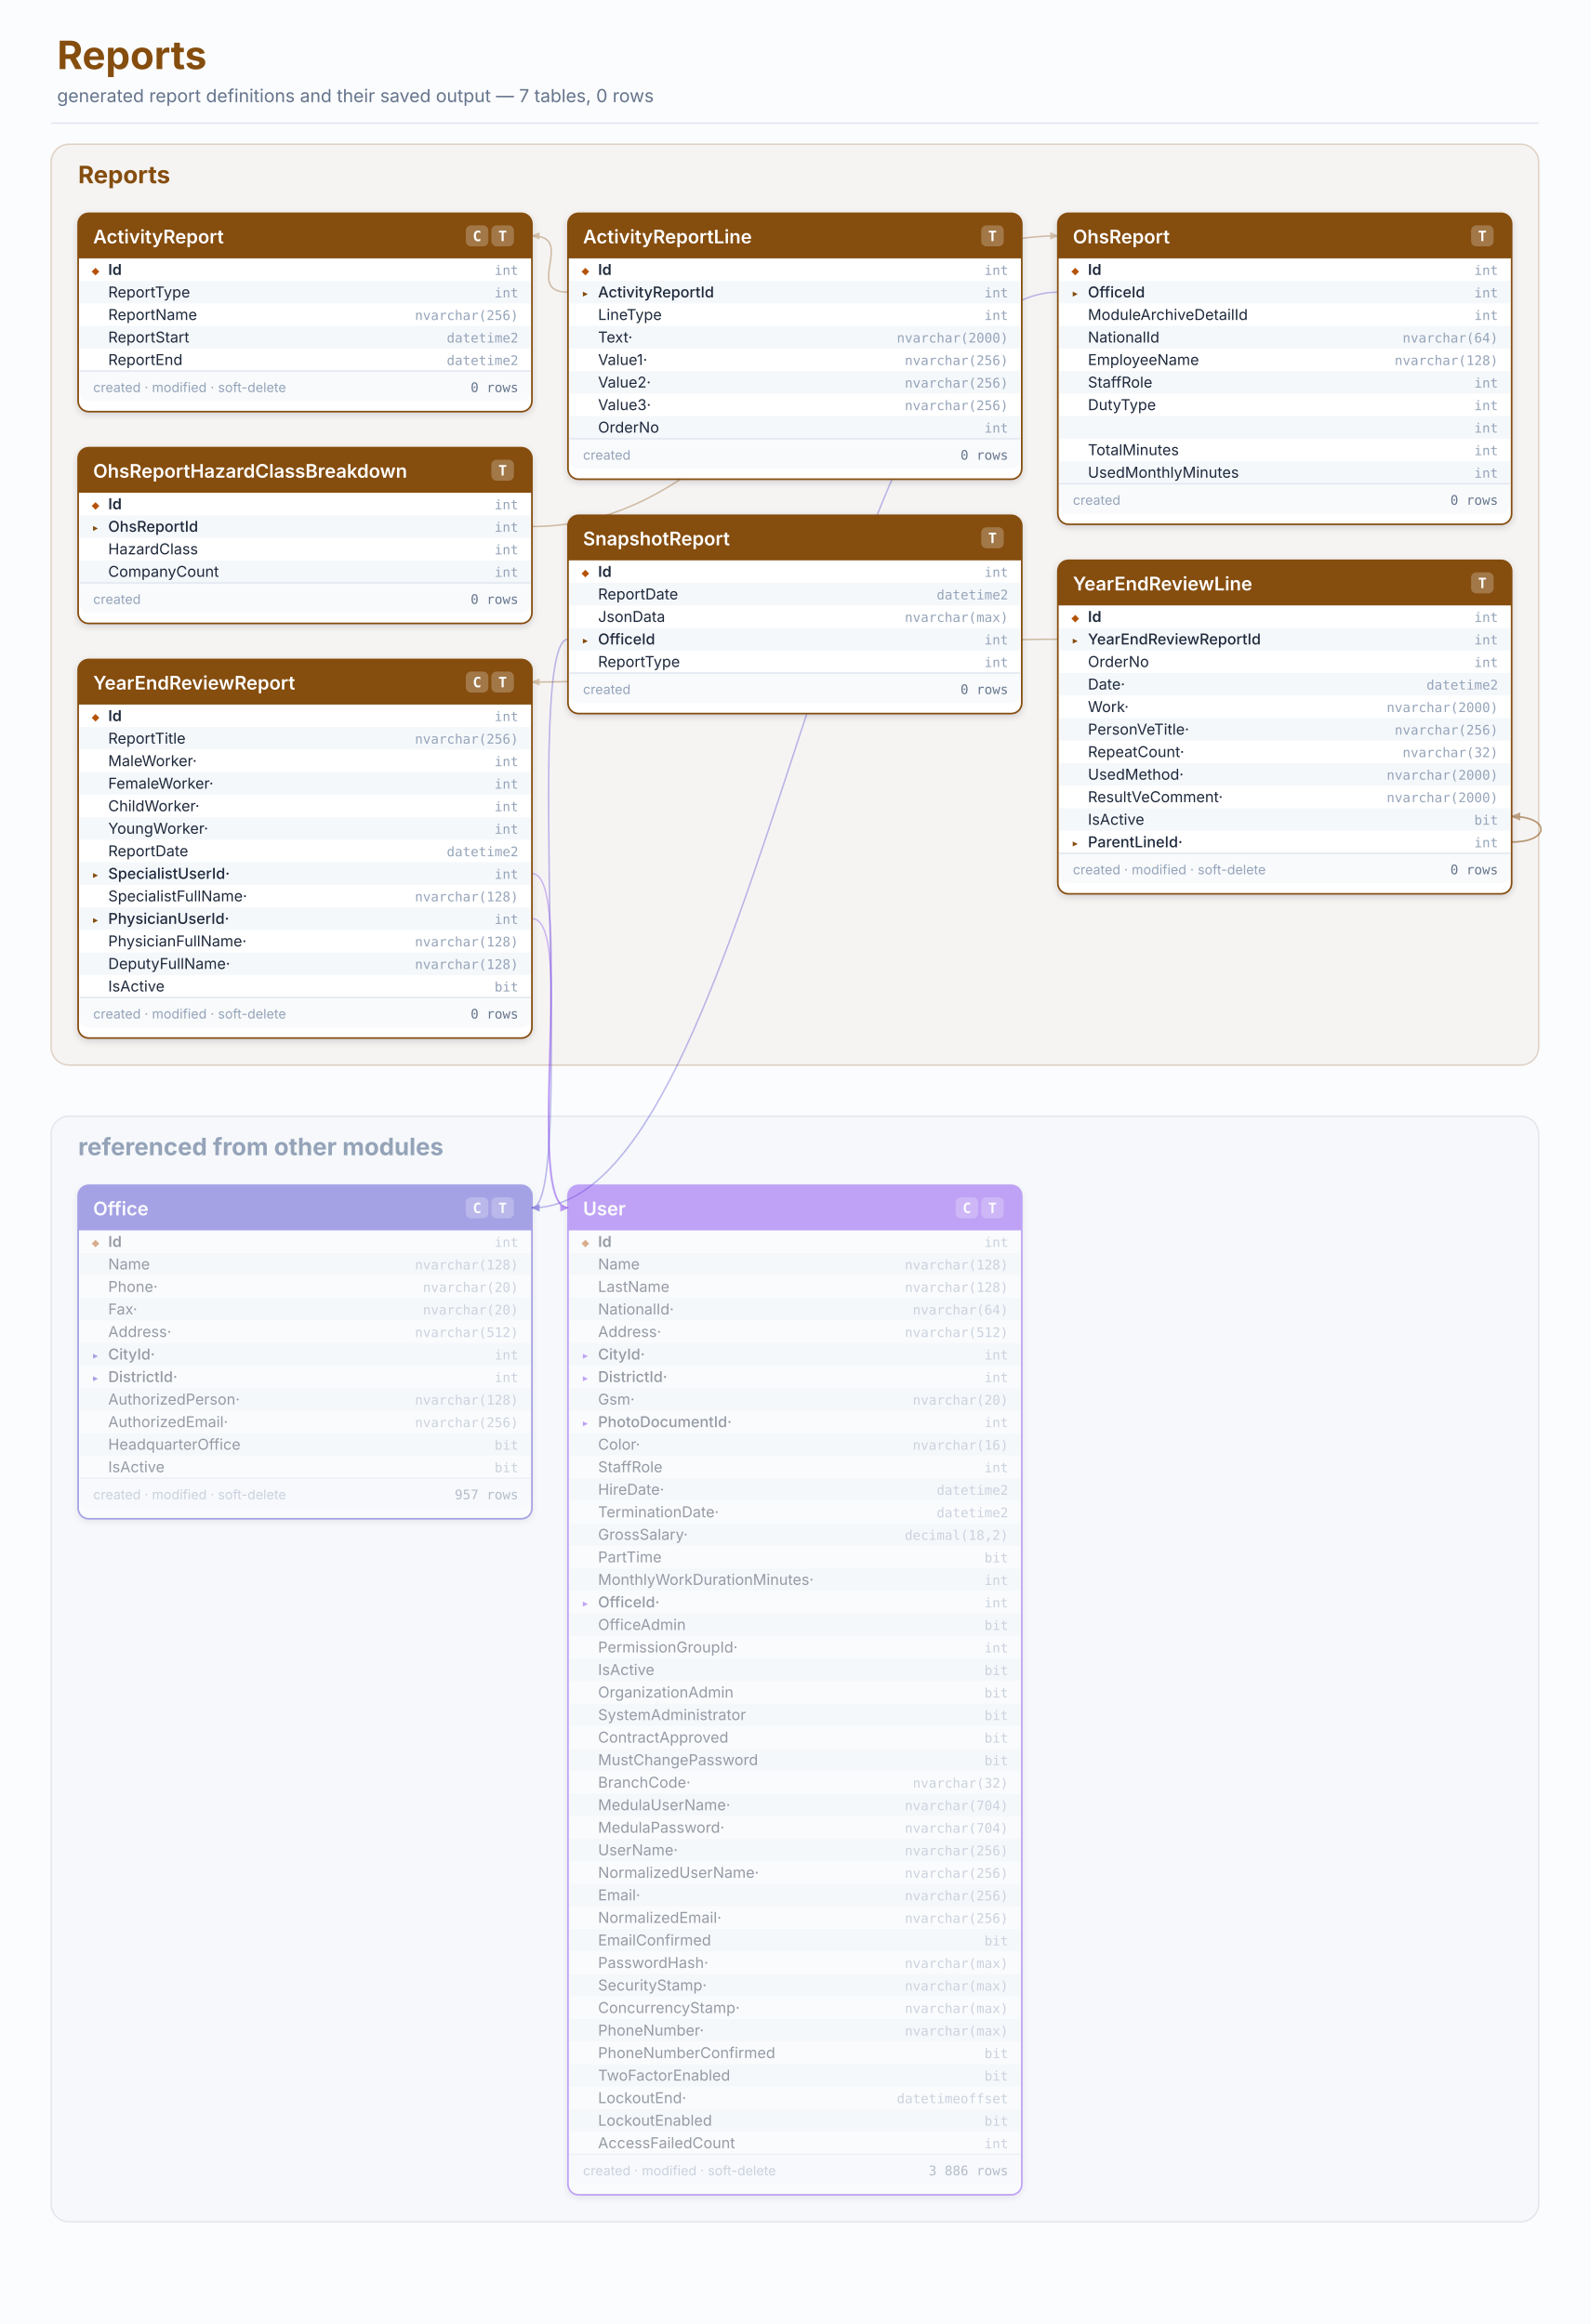
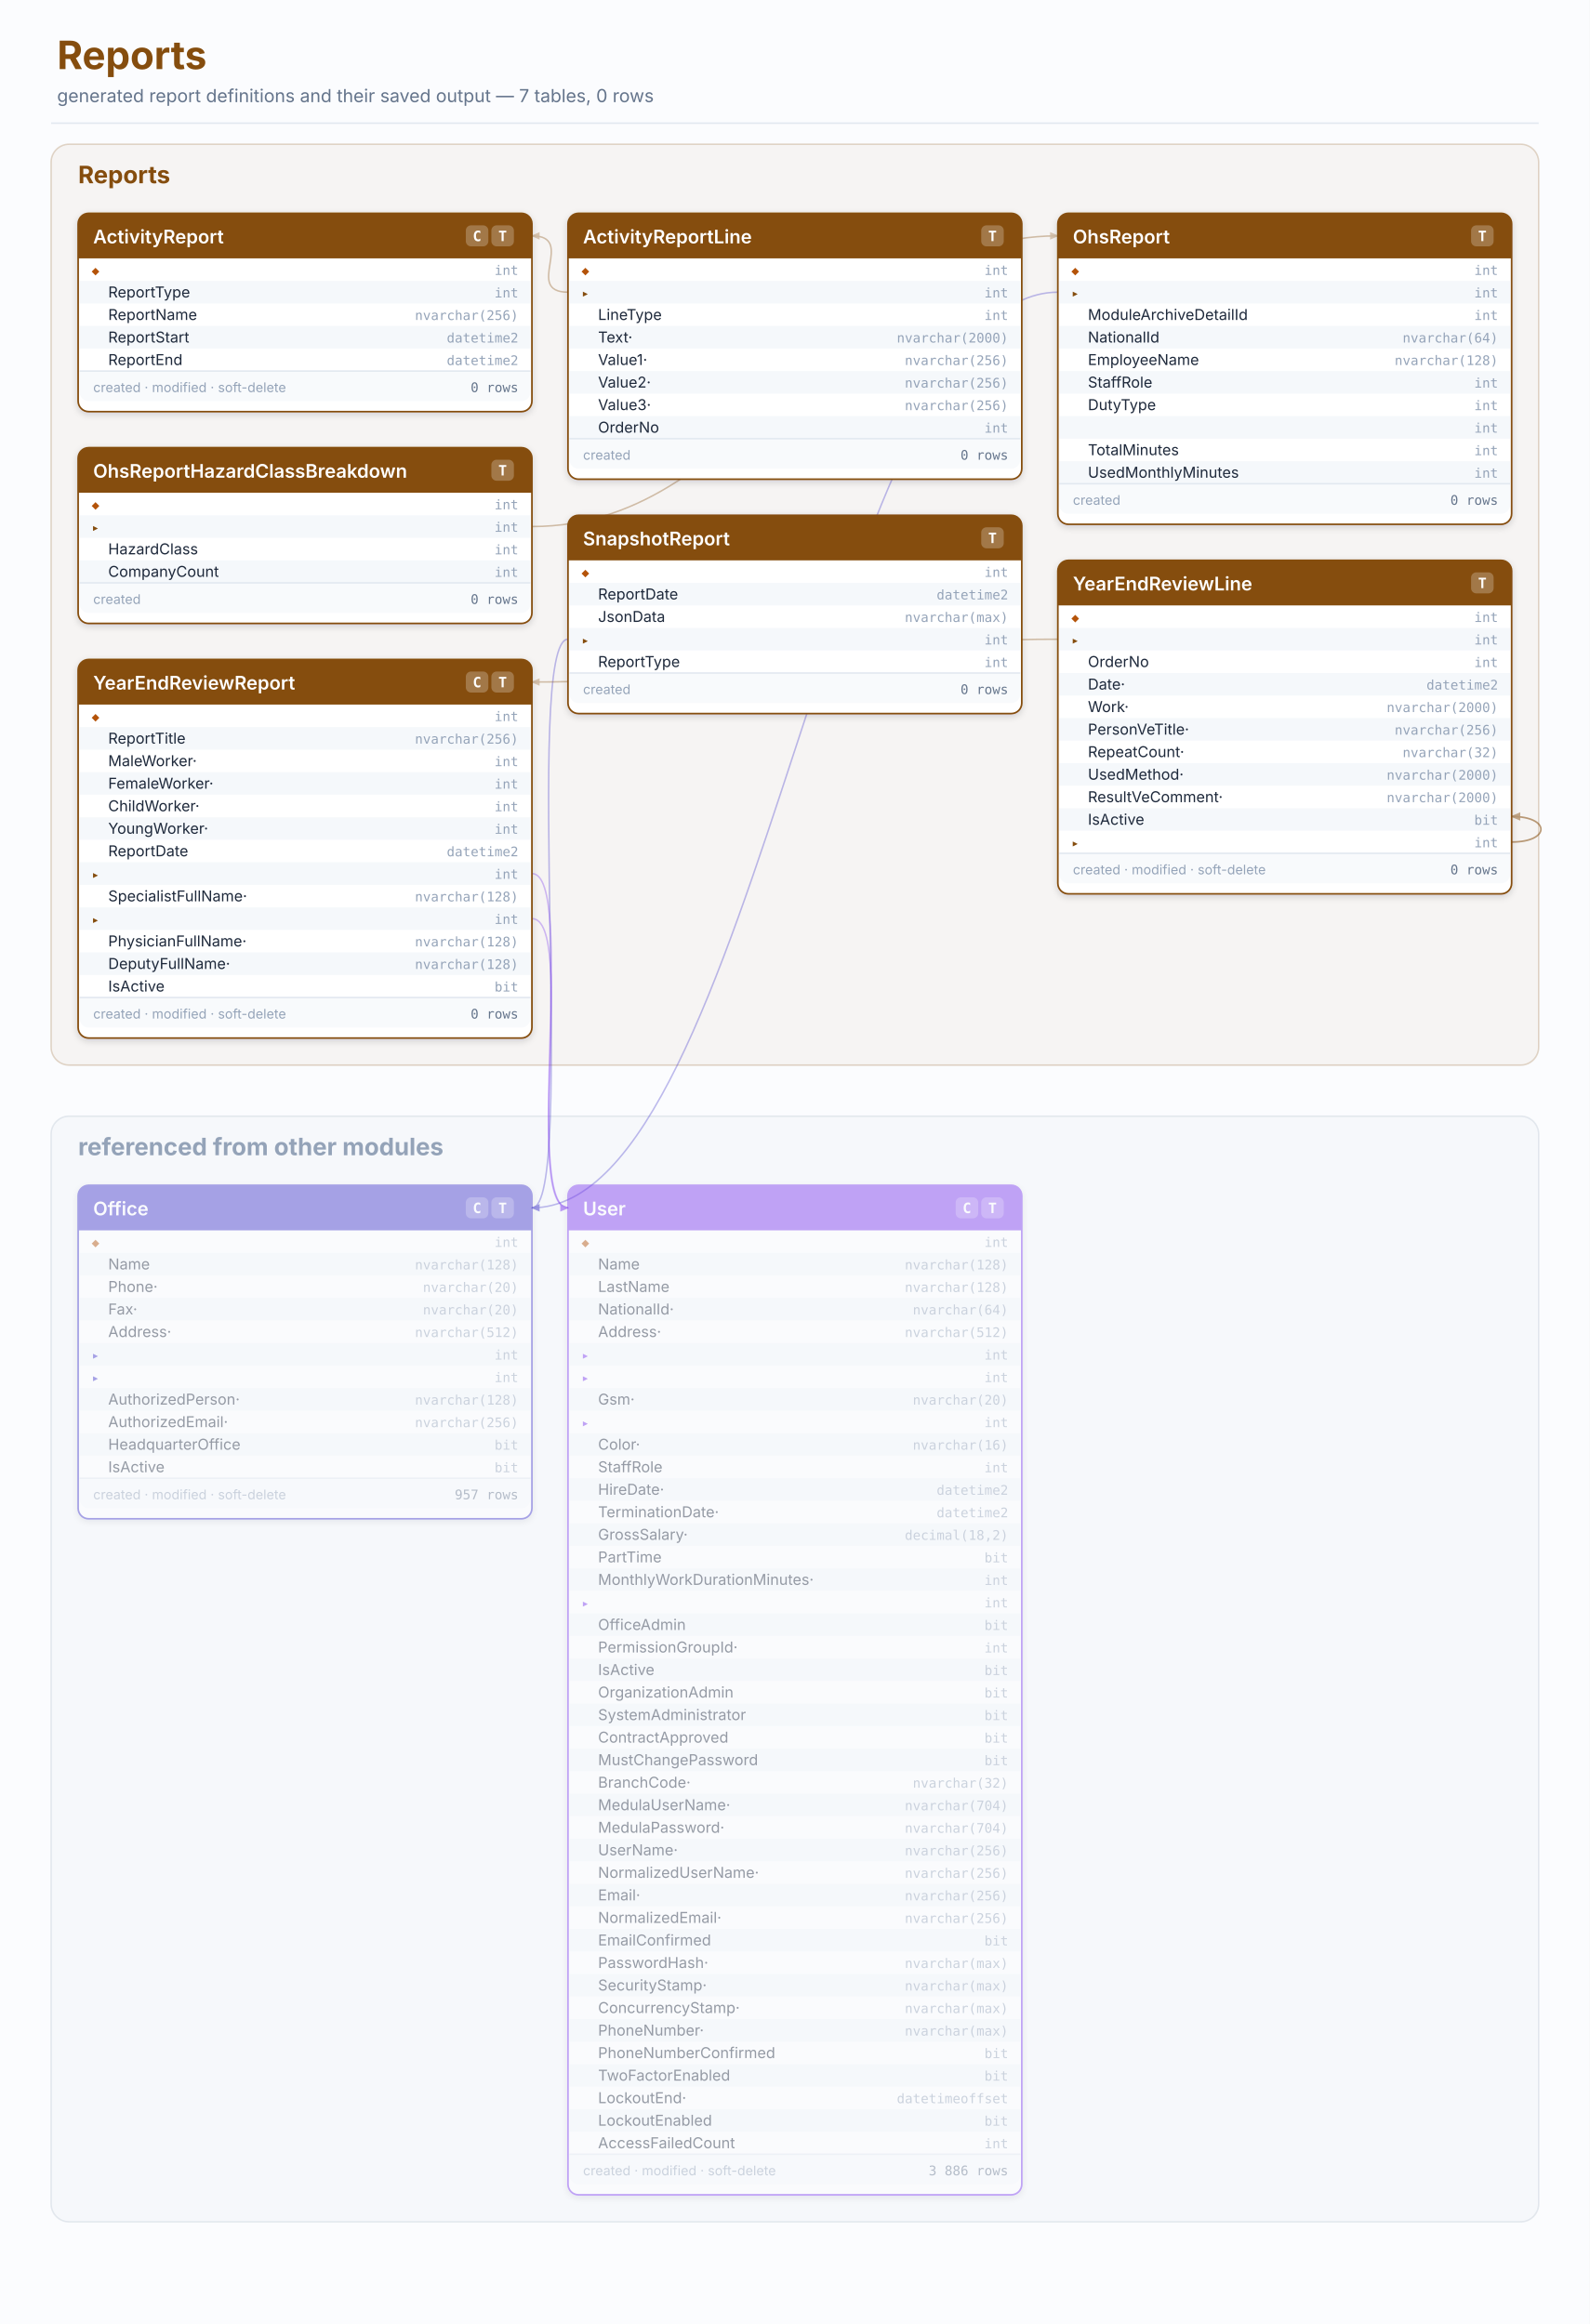
<svg xmlns="http://www.w3.org/2000/svg" width="1058" height="1547" viewBox="0 0 1058 1547" font-family="Segoe UI,Helvetica,Arial,sans-serif">
  <rect width="1058" height="1547" fill="#fbfcfe" />
  <defs>
    <style>.t{font-family:Segoe UI,Inter,Helvetica,Arial,sans-serif}.m{font-family:Consolas,Menlo,DejaVu Sans Mono,monospace}</style>
    <filter id="drop" x="-12%" y="-12%" width="130%" height="130%">
      <feDropShadow dx="0" dy="1.5" stdDeviation="2.2" flood-color="#0f172a" flood-opacity="0.16" />
    </filter>
    <marker id="a-tenancy" viewBox="0 0 8 8" refX="7" refY="4" markerWidth="6" markerHeight="6" orient="auto-start-reverse">
      <path d="M0 0.6 L8 4 L0 7.4 z" fill="#4338ca" opacity="0.85" />
    </marker>
    <marker id="a-membership" viewBox="0 0 8 8" refX="7" refY="4" markerWidth="6" markerHeight="6" orient="auto-start-reverse">
      <path d="M0 0.6 L8 4 L0 7.4 z" fill="#7c3aed" opacity="0.85" />
    </marker>
    <marker id="a-identity" viewBox="0 0 8 8" refX="7" refY="4" markerWidth="6" markerHeight="6" orient="auto-start-reverse">
      <path d="M0 0.6 L8 4 L0 7.4 z" fill="#a21caf" opacity="0.85" />
    </marker>
    <marker id="a-menus" viewBox="0 0 8 8" refX="7" refY="4" markerWidth="6" markerHeight="6" orient="auto-start-reverse">
      <path d="M0 0.6 L8 4 L0 7.4 z" fill="#0369a1" opacity="0.85" />
    </marker>
    <marker id="a-companies" viewBox="0 0 8 8" refX="7" refY="4" markerWidth="6" markerHeight="6" orient="auto-start-reverse">
      <path d="M0 0.6 L8 4 L0 7.4 z" fill="#0f766e" opacity="0.85" />
    </marker>
    <marker id="a-lookups" viewBox="0 0 8 8" refX="7" refY="4" markerWidth="6" markerHeight="6" orient="auto-start-reverse">
      <path d="M0 0.6 L8 4 L0 7.4 z" fill="#0e7490" opacity="0.85" />
    </marker>
    <marker id="a-risks" viewBox="0 0 8 8" refX="7" refY="4" markerWidth="6" markerHeight="6" orient="auto-start-reverse">
      <path d="M0 0.6 L8 4 L0 7.4 z" fill="#b91c1c" opacity="0.85" />
    </marker>
    <marker id="a-plans" viewBox="0 0 8 8" refX="7" refY="4" markerWidth="6" markerHeight="6" orient="auto-start-reverse">
      <path d="M0 0.6 L8 4 L0 7.4 z" fill="#c2410c" opacity="0.85" />
    </marker>
    <marker id="a-trainings" viewBox="0 0 8 8" refX="7" refY="4" markerWidth="6" markerHeight="6" orient="auto-start-reverse">
      <path d="M0 0.6 L8 4 L0 7.4 z" fill="#a16207" opacity="0.85" />
    </marker>
    <marker id="a-health" viewBox="0 0 8 8" refX="7" refY="4" markerWidth="6" markerHeight="6" orient="auto-start-reverse">
      <path d="M0 0.6 L8 4 L0 7.4 z" fill="#15803d" opacity="0.85" />
    </marker>
    <marker id="a-documents" viewBox="0 0 8 8" refX="7" refY="4" markerWidth="6" markerHeight="6" orient="auto-start-reverse">
      <path d="M0 0.6 L8 4 L0 7.4 z" fill="#475569" opacity="0.85" />
    </marker>
    <marker id="a-finance" viewBox="0 0 8 8" refX="7" refY="4" markerWidth="6" markerHeight="6" orient="auto-start-reverse">
      <path d="M0 0.6 L8 4 L0 7.4 z" fill="#9f1239" opacity="0.85" />
    </marker>
    <marker id="a-ibys" viewBox="0 0 8 8" refX="7" refY="4" markerWidth="6" markerHeight="6" orient="auto-start-reverse">
      <path d="M0 0.6 L8 4 L0 7.4 z" fill="#1d4ed8" opacity="0.85" />
    </marker>
    <marker id="a-communication" viewBox="0 0 8 8" refX="7" refY="4" markerWidth="6" markerHeight="6" orient="auto-start-reverse">
      <path d="M0 0.6 L8 4 L0 7.4 z" fill="#6d28d9" opacity="0.85" />
    </marker>
    <marker id="a-reports" viewBox="0 0 8 8" refX="7" refY="4" markerWidth="6" markerHeight="6" orient="auto-start-reverse">
      <path d="M0 0.6 L8 4 L0 7.4 z" fill="#854d0e" opacity="0.85" />
    </marker>
    <marker id="a-infrastructure" viewBox="0 0 8 8" refX="7" refY="4" markerWidth="6" markerHeight="6" orient="auto-start-reverse">
      <path d="M0 0.6 L8 4 L0 7.4 z" fill="#6b7280" opacity="0.85" />
    </marker>
  </defs>
  <text class="t" x="38" y="46" font-size="26" font-weight="700" fill="#854d0e">Reports</text>
  <text class="t" x="38" y="68" font-size="12" fill="#64748b">generated report definitions and their saved output — 7 tables, 0 rows</text>
  <line x1="34" y1="82" x2="1024" y2="82" stroke="#e2e8f0" />
  <rect x="34" y="96.0" width="990" height="613" rx="12" fill="#854d0e" fill-opacity="0.045" stroke="#854d0e" stroke-opacity="0.22" />
  <text class="t" x="52" y="122.0" font-size="16" font-weight="700" fill="#854d0e">Reports</text>
  <rect x="34" y="743.0" width="990" height="736" rx="12" fill="#94a3b8" fill-opacity="0.045" stroke="#94a3b8" stroke-opacity="0.22" />
  <text class="t" x="52" y="769.0" font-size="16" font-weight="700" fill="#94a3b8">referenced from other modules</text>
  <g id="relationships">
    <path d="M378 194.5 C348.0 194.5 384.0 157.0 354 157.0" fill="none" stroke="#854d0e" stroke-width="1" opacity="0.34" marker-end="url(#a-reports)" />
    <path d="M704 194.5 C554.0 194.5 504.0 804.0 354 804.0" fill="none" stroke="#4338ca" stroke-width="1" opacity="0.34" marker-end="url(#a-tenancy)" />
    <path d="M354 350.5 C504.0 350.5 554.0 157.0 704 157.0" fill="none" stroke="#854d0e" stroke-width="1" opacity="0.34" marker-end="url(#a-reports)" />
    <path d="M378 425.5 C348.0 425.5 384.0 804.0 354 804.0" fill="none" stroke="#4338ca" stroke-width="1" opacity="0.34" marker-end="url(#a-tenancy)" />
    <path d="M704 425.5 C554.0 425.5 504.0 454.0 354 454.0" fill="none" stroke="#854d0e" stroke-width="1" opacity="0.34" marker-end="url(#a-reports)" />
    <path d="M1006 560.5 c 26 0 26 -17 0 -17" fill="none" stroke="#854d0e" stroke-width="1.1" opacity="0.55" marker-end="url(#a-reports)" />
    <path d="M354 581.5 C384.0 581.5 348.0 804.0 378 804.0" fill="none" stroke="#7c3aed" stroke-width="1" opacity="0.34" marker-end="url(#a-membership)" />
    <path d="M354 611.5 C384.0 611.5 348.0 804.0 378 804.0" fill="none" stroke="#7c3aed" stroke-width="1" opacity="0.34" marker-end="url(#a-membership)" />
  </g>
  <g id="tables">
    <g opacity="1">
      <rect x="52" y="142.0" width="302" height="132" rx="7" fill="#ffffff" stroke="#854d0e" stroke-width="1.1" filter="url(#drop)" />
      <path d="M52 149.0 a7 7 0 0 1 7 -7 h288 a7 7 0 0 1 7 7 v23 h-302 z" fill="#854d0e" />
      <text class="t" x="62" y="162.0" font-size="12.5" font-weight="600" fill="#ffffff">ActivityReport</text>
      <rect x="327" y="150.0" width="15" height="14" rx="3.5" fill="#ffffff" fill-opacity="0.24" />
      <text class="m" x="334.5" y="160.5" font-size="9.5" font-weight="700" fill="#ffffff" text-anchor="middle">T</text>
      <rect x="310" y="150.0" width="15" height="14" rx="3.5" fill="#ffffff" fill-opacity="0.24" />
      <text class="m" x="317.5" y="160.5" font-size="9.5" font-weight="700" fill="#ffffff" text-anchor="middle">C</text>
      <text class="m" x="61" y="183.0" font-size="8.5" fill="#b45309">◆</text>
-       <text class="t" x="72" y="183.0" font-size="10" font-weight="600" fill="#1e293b">Id</text>
+       <text class="t" x="72" y="183.0" font-size="10" font-weight="600" fill="#1e293b" />
      <text class="m" x="345" y="183.0" font-size="8.8" fill="#94a3b8" text-anchor="end">int</text>
      <rect x="53" y="187.0" width="300" height="15" fill="#f1f5f9" opacity="0.7" />
      <text class="t" x="72" y="198.0" font-size="10" font-weight="400" fill="#1e293b">ReportType</text>
      <text class="m" x="345" y="198.0" font-size="8.8" fill="#94a3b8" text-anchor="end">int</text>
      <text class="t" x="72" y="213.0" font-size="10" font-weight="400" fill="#1e293b">ReportName</text>
      <text class="m" x="345" y="213.0" font-size="8.8" fill="#94a3b8" text-anchor="end">nvarchar(256)</text>
      <rect x="53" y="217.0" width="300" height="15" fill="#f1f5f9" opacity="0.7" />
      <text class="t" x="72" y="228.0" font-size="10" font-weight="400" fill="#1e293b">ReportStart</text>
      <text class="m" x="345" y="228.0" font-size="8.8" fill="#94a3b8" text-anchor="end">datetime2</text>
      <text class="t" x="72" y="243.0" font-size="10" font-weight="400" fill="#1e293b">ReportEnd</text>
      <text class="m" x="345" y="243.0" font-size="8.8" fill="#94a3b8" text-anchor="end">datetime2</text>
      <path d="M53 247.0 h300 v14 a6 6 0 0 1 -6 6 h-288 a6 6 0 0 1 -6 -6 z" fill="#f8fafc" />
      <line x1="53" y1="247.0" x2="353" y2="247.0" stroke="#e2e8f0" stroke-width="1" />
      <text class="t" x="62" y="261.0" font-size="8.8" fill="#94a3b8">created · modified · soft-delete</text>
      <text class="m" x="345" y="261.0" font-size="8.8" fill="#64748b" text-anchor="end">0 rows</text>
    </g>
    <g opacity="1">
      <rect x="378" y="142.0" width="302" height="177" rx="7" fill="#ffffff" stroke="#854d0e" stroke-width="1.1" filter="url(#drop)" />
      <path d="M378 149.0 a7 7 0 0 1 7 -7 h288 a7 7 0 0 1 7 7 v23 h-302 z" fill="#854d0e" />
      <text class="t" x="388" y="162.0" font-size="12.5" font-weight="600" fill="#ffffff">ActivityReportLine</text>
      <rect x="653" y="150.0" width="15" height="14" rx="3.5" fill="#ffffff" fill-opacity="0.24" />
      <text class="m" x="660.5" y="160.5" font-size="9.5" font-weight="700" fill="#ffffff" text-anchor="middle">T</text>
      <text class="m" x="387" y="183.0" font-size="8.5" fill="#b45309">◆</text>
-       <text class="t" x="398" y="183.0" font-size="10" font-weight="600" fill="#1e293b">Id</text>
+       <text class="t" x="398" y="183.0" font-size="10" font-weight="600" fill="#1e293b" />
      <text class="m" x="671" y="183.0" font-size="8.8" fill="#94a3b8" text-anchor="end">int</text>
      <rect x="379" y="187.0" width="300" height="15" fill="#f1f5f9" opacity="0.7" />
      <text class="m" x="387" y="198.0" font-size="8.5" fill="#854d0e">▸</text>
-       <text class="t" x="398" y="198.0" font-size="10" font-weight="500" fill="#1e293b">ActivityReportId</text>
+       <text class="t" x="398" y="198.0" font-size="10" font-weight="500" fill="#1e293b" />
      <text class="m" x="671" y="198.0" font-size="8.8" fill="#94a3b8" text-anchor="end">int</text>
      <text class="t" x="398" y="213.0" font-size="10" font-weight="400" fill="#1e293b">LineType</text>
      <text class="m" x="671" y="213.0" font-size="8.8" fill="#94a3b8" text-anchor="end">int</text>
      <rect x="379" y="217.0" width="300" height="15" fill="#f1f5f9" opacity="0.7" />
      <text class="t" x="398" y="228.0" font-size="10" font-weight="400" fill="#1e293b">Text·</text>
      <text class="m" x="671" y="228.0" font-size="8.8" fill="#94a3b8" text-anchor="end">nvarchar(2000)</text>
      <text class="t" x="398" y="243.0" font-size="10" font-weight="400" fill="#1e293b">Value1·</text>
      <text class="m" x="671" y="243.0" font-size="8.8" fill="#94a3b8" text-anchor="end">nvarchar(256)</text>
      <rect x="379" y="247.0" width="300" height="15" fill="#f1f5f9" opacity="0.7" />
      <text class="t" x="398" y="258.0" font-size="10" font-weight="400" fill="#1e293b">Value2·</text>
      <text class="m" x="671" y="258.0" font-size="8.8" fill="#94a3b8" text-anchor="end">nvarchar(256)</text>
      <text class="t" x="398" y="273.0" font-size="10" font-weight="400" fill="#1e293b">Value3·</text>
      <text class="m" x="671" y="273.0" font-size="8.8" fill="#94a3b8" text-anchor="end">nvarchar(256)</text>
      <rect x="379" y="277.0" width="300" height="15" fill="#f1f5f9" opacity="0.7" />
      <text class="t" x="398" y="288.0" font-size="10" font-weight="400" fill="#1e293b">OrderNo</text>
      <text class="m" x="671" y="288.0" font-size="8.8" fill="#94a3b8" text-anchor="end">int</text>
      <path d="M379 292.0 h300 v14 a6 6 0 0 1 -6 6 h-288 a6 6 0 0 1 -6 -6 z" fill="#f8fafc" />
      <line x1="379" y1="292.0" x2="679" y2="292.0" stroke="#e2e8f0" stroke-width="1" />
      <text class="t" x="388" y="306.0" font-size="8.8" fill="#94a3b8">created</text>
      <text class="m" x="671" y="306.0" font-size="8.8" fill="#64748b" text-anchor="end">0 rows</text>
    </g>
    <g opacity="1">
      <rect x="704" y="142.0" width="302" height="207" rx="7" fill="#ffffff" stroke="#854d0e" stroke-width="1.1" filter="url(#drop)" />
      <path d="M704 149.0 a7 7 0 0 1 7 -7 h288 a7 7 0 0 1 7 7 v23 h-302 z" fill="#854d0e" />
      <text class="t" x="714" y="162.0" font-size="12.5" font-weight="600" fill="#ffffff">OhsReport</text>
      <rect x="979" y="150.0" width="15" height="14" rx="3.5" fill="#ffffff" fill-opacity="0.24" />
      <text class="m" x="986.5" y="160.5" font-size="9.5" font-weight="700" fill="#ffffff" text-anchor="middle">T</text>
      <text class="m" x="713" y="183.0" font-size="8.5" fill="#b45309">◆</text>
-       <text class="t" x="724" y="183.0" font-size="10" font-weight="600" fill="#1e293b">Id</text>
+       <text class="t" x="724" y="183.0" font-size="10" font-weight="600" fill="#1e293b" />
      <text class="m" x="997" y="183.0" font-size="8.8" fill="#94a3b8" text-anchor="end">int</text>
      <rect x="705" y="187.0" width="300" height="15" fill="#f1f5f9" opacity="0.7" />
      <text class="m" x="713" y="198.0" font-size="8.5" fill="#854d0e">▸</text>
-       <text class="t" x="724" y="198.0" font-size="10" font-weight="500" fill="#1e293b">OfficeId</text>
+       <text class="t" x="724" y="198.0" font-size="10" font-weight="500" fill="#1e293b" />
      <text class="m" x="997" y="198.0" font-size="8.8" fill="#94a3b8" text-anchor="end">int</text>
      <text class="t" x="724" y="213.0" font-size="10" font-weight="400" fill="#1e293b">ModuleArchiveDetailId</text>
      <text class="m" x="997" y="213.0" font-size="8.8" fill="#94a3b8" text-anchor="end">int</text>
      <rect x="705" y="217.0" width="300" height="15" fill="#f1f5f9" opacity="0.7" />
      <text class="t" x="724" y="228.0" font-size="10" font-weight="400" fill="#1e293b">NationalId</text>
      <text class="m" x="997" y="228.0" font-size="8.8" fill="#94a3b8" text-anchor="end">nvarchar(64)</text>
      <text class="t" x="724" y="243.0" font-size="10" font-weight="400" fill="#1e293b">EmployeeName</text>
      <text class="m" x="997" y="243.0" font-size="8.8" fill="#94a3b8" text-anchor="end">nvarchar(128)</text>
      <rect x="705" y="247.0" width="300" height="15" fill="#f1f5f9" opacity="0.7" />
      <text class="t" x="724" y="258.0" font-size="10" font-weight="400" fill="#1e293b">StaffRole</text>
      <text class="m" x="997" y="258.0" font-size="8.8" fill="#94a3b8" text-anchor="end">int</text>
      <text class="t" x="724" y="273.0" font-size="10" font-weight="400" fill="#1e293b">DutyType</text>
      <text class="m" x="997" y="273.0" font-size="8.8" fill="#94a3b8" text-anchor="end">int</text>
      <rect x="705" y="277.0" width="300" height="15" fill="#f1f5f9" opacity="0.7" />
      <text class="t" x="724" y="288.0" font-size="10" font-weight="400" fill="#1e293b" />
      <text class="m" x="997" y="288.0" font-size="8.8" fill="#94a3b8" text-anchor="end">int</text>
      <text class="t" x="724" y="303.0" font-size="10" font-weight="400" fill="#1e293b">TotalMinutes</text>
      <text class="m" x="997" y="303.0" font-size="8.8" fill="#94a3b8" text-anchor="end">int</text>
      <rect x="705" y="307.0" width="300" height="15" fill="#f1f5f9" opacity="0.7" />
      <text class="t" x="724" y="318.0" font-size="10" font-weight="400" fill="#1e293b">UsedMonthlyMinutes</text>
      <text class="m" x="997" y="318.0" font-size="8.8" fill="#94a3b8" text-anchor="end">int</text>
      <path d="M705 322.0 h300 v14 a6 6 0 0 1 -6 6 h-288 a6 6 0 0 1 -6 -6 z" fill="#f8fafc" />
      <line x1="705" y1="322.0" x2="1005" y2="322.0" stroke="#e2e8f0" stroke-width="1" />
      <text class="t" x="714" y="336.0" font-size="8.8" fill="#94a3b8">created</text>
      <text class="m" x="997" y="336.0" font-size="8.8" fill="#64748b" text-anchor="end">0 rows</text>
    </g>
    <g opacity="1">
      <rect x="52" y="298.0" width="302" height="117" rx="7" fill="#ffffff" stroke="#854d0e" stroke-width="1.1" filter="url(#drop)" />
      <path d="M52 305.0 a7 7 0 0 1 7 -7 h288 a7 7 0 0 1 7 7 v23 h-302 z" fill="#854d0e" />
      <text class="t" x="62" y="318.0" font-size="12.5" font-weight="600" fill="#ffffff">OhsReportHazardClassBreakdown</text>
      <rect x="327" y="306.0" width="15" height="14" rx="3.5" fill="#ffffff" fill-opacity="0.24" />
      <text class="m" x="334.5" y="316.5" font-size="9.5" font-weight="700" fill="#ffffff" text-anchor="middle">T</text>
      <text class="m" x="61" y="339.0" font-size="8.5" fill="#b45309">◆</text>
-       <text class="t" x="72" y="339.0" font-size="10" font-weight="600" fill="#1e293b">Id</text>
+       <text class="t" x="72" y="339.0" font-size="10" font-weight="600" fill="#1e293b" />
      <text class="m" x="345" y="339.0" font-size="8.8" fill="#94a3b8" text-anchor="end">int</text>
      <rect x="53" y="343.0" width="300" height="15" fill="#f1f5f9" opacity="0.7" />
      <text class="m" x="61" y="354.0" font-size="8.5" fill="#854d0e">▸</text>
-       <text class="t" x="72" y="354.0" font-size="10" font-weight="500" fill="#1e293b">OhsReportId</text>
+       <text class="t" x="72" y="354.0" font-size="10" font-weight="500" fill="#1e293b" />
      <text class="m" x="345" y="354.0" font-size="8.8" fill="#94a3b8" text-anchor="end">int</text>
      <text class="t" x="72" y="369.0" font-size="10" font-weight="400" fill="#1e293b">HazardClass</text>
      <text class="m" x="345" y="369.0" font-size="8.8" fill="#94a3b8" text-anchor="end">int</text>
      <rect x="53" y="373.0" width="300" height="15" fill="#f1f5f9" opacity="0.7" />
      <text class="t" x="72" y="384.0" font-size="10" font-weight="400" fill="#1e293b">CompanyCount</text>
      <text class="m" x="345" y="384.0" font-size="8.8" fill="#94a3b8" text-anchor="end">int</text>
      <path d="M53 388.0 h300 v14 a6 6 0 0 1 -6 6 h-288 a6 6 0 0 1 -6 -6 z" fill="#f8fafc" />
      <line x1="53" y1="388.0" x2="353" y2="388.0" stroke="#e2e8f0" stroke-width="1" />
      <text class="t" x="62" y="402.0" font-size="8.8" fill="#94a3b8">created</text>
      <text class="m" x="345" y="402.0" font-size="8.8" fill="#64748b" text-anchor="end">0 rows</text>
    </g>
    <g opacity="1">
      <rect x="378" y="343.0" width="302" height="132" rx="7" fill="#ffffff" stroke="#854d0e" stroke-width="1.1" filter="url(#drop)" />
      <path d="M378 350.0 a7 7 0 0 1 7 -7 h288 a7 7 0 0 1 7 7 v23 h-302 z" fill="#854d0e" />
      <text class="t" x="388" y="363.0" font-size="12.5" font-weight="600" fill="#ffffff">SnapshotReport</text>
      <rect x="653" y="351.0" width="15" height="14" rx="3.5" fill="#ffffff" fill-opacity="0.24" />
      <text class="m" x="660.5" y="361.5" font-size="9.5" font-weight="700" fill="#ffffff" text-anchor="middle">T</text>
      <text class="m" x="387" y="384.0" font-size="8.5" fill="#b45309">◆</text>
-       <text class="t" x="398" y="384.0" font-size="10" font-weight="600" fill="#1e293b">Id</text>
+       <text class="t" x="398" y="384.0" font-size="10" font-weight="600" fill="#1e293b" />
      <text class="m" x="671" y="384.0" font-size="8.8" fill="#94a3b8" text-anchor="end">int</text>
      <rect x="379" y="388.0" width="300" height="15" fill="#f1f5f9" opacity="0.7" />
      <text class="t" x="398" y="399.0" font-size="10" font-weight="400" fill="#1e293b">ReportDate</text>
      <text class="m" x="671" y="399.0" font-size="8.8" fill="#94a3b8" text-anchor="end">datetime2</text>
      <text class="t" x="398" y="414.0" font-size="10" font-weight="400" fill="#1e293b">JsonData</text>
      <text class="m" x="671" y="414.0" font-size="8.8" fill="#94a3b8" text-anchor="end">nvarchar(max)</text>
      <rect x="379" y="418.0" width="300" height="15" fill="#f1f5f9" opacity="0.7" />
      <text class="m" x="387" y="429.0" font-size="8.5" fill="#854d0e">▸</text>
-       <text class="t" x="398" y="429.0" font-size="10" font-weight="500" fill="#1e293b">OfficeId</text>
+       <text class="t" x="398" y="429.0" font-size="10" font-weight="500" fill="#1e293b" />
      <text class="m" x="671" y="429.0" font-size="8.8" fill="#94a3b8" text-anchor="end">int</text>
      <text class="t" x="398" y="444.0" font-size="10" font-weight="400" fill="#1e293b">ReportType</text>
      <text class="m" x="671" y="444.0" font-size="8.8" fill="#94a3b8" text-anchor="end">int</text>
      <path d="M379 448.0 h300 v14 a6 6 0 0 1 -6 6 h-288 a6 6 0 0 1 -6 -6 z" fill="#f8fafc" />
      <line x1="379" y1="448.0" x2="679" y2="448.0" stroke="#e2e8f0" stroke-width="1" />
      <text class="t" x="388" y="462.0" font-size="8.8" fill="#94a3b8">created</text>
      <text class="m" x="671" y="462.0" font-size="8.8" fill="#64748b" text-anchor="end">0 rows</text>
    </g>
    <g opacity="1">
      <rect x="704" y="373.0" width="302" height="222" rx="7" fill="#ffffff" stroke="#854d0e" stroke-width="1.1" filter="url(#drop)" />
      <path d="M704 380.0 a7 7 0 0 1 7 -7 h288 a7 7 0 0 1 7 7 v23 h-302 z" fill="#854d0e" />
      <text class="t" x="714" y="393.0" font-size="12.5" font-weight="600" fill="#ffffff">YearEndReviewLine</text>
      <rect x="979" y="381.0" width="15" height="14" rx="3.5" fill="#ffffff" fill-opacity="0.24" />
      <text class="m" x="986.5" y="391.5" font-size="9.5" font-weight="700" fill="#ffffff" text-anchor="middle">T</text>
      <text class="m" x="713" y="414.0" font-size="8.5" fill="#b45309">◆</text>
-       <text class="t" x="724" y="414.0" font-size="10" font-weight="600" fill="#1e293b">Id</text>
+       <text class="t" x="724" y="414.0" font-size="10" font-weight="600" fill="#1e293b" />
      <text class="m" x="997" y="414.0" font-size="8.8" fill="#94a3b8" text-anchor="end">int</text>
      <rect x="705" y="418.0" width="300" height="15" fill="#f1f5f9" opacity="0.7" />
      <text class="m" x="713" y="429.0" font-size="8.5" fill="#854d0e">▸</text>
-       <text class="t" x="724" y="429.0" font-size="10" font-weight="500" fill="#1e293b">YearEndReviewReportId</text>
+       <text class="t" x="724" y="429.0" font-size="10" font-weight="500" fill="#1e293b" />
      <text class="m" x="997" y="429.0" font-size="8.8" fill="#94a3b8" text-anchor="end">int</text>
      <text class="t" x="724" y="444.0" font-size="10" font-weight="400" fill="#1e293b">OrderNo</text>
      <text class="m" x="997" y="444.0" font-size="8.8" fill="#94a3b8" text-anchor="end">int</text>
      <rect x="705" y="448.0" width="300" height="15" fill="#f1f5f9" opacity="0.7" />
      <text class="t" x="724" y="459.0" font-size="10" font-weight="400" fill="#1e293b">Date·</text>
      <text class="m" x="997" y="459.0" font-size="8.8" fill="#94a3b8" text-anchor="end">datetime2</text>
      <text class="t" x="724" y="474.0" font-size="10" font-weight="400" fill="#1e293b">Work·</text>
      <text class="m" x="997" y="474.0" font-size="8.8" fill="#94a3b8" text-anchor="end">nvarchar(2000)</text>
      <rect x="705" y="478.0" width="300" height="15" fill="#f1f5f9" opacity="0.7" />
      <text class="t" x="724" y="489.0" font-size="10" font-weight="400" fill="#1e293b">PersonVeTitle·</text>
      <text class="m" x="997" y="489.0" font-size="8.8" fill="#94a3b8" text-anchor="end">nvarchar(256)</text>
      <text class="t" x="724" y="504.0" font-size="10" font-weight="400" fill="#1e293b">RepeatCount·</text>
      <text class="m" x="997" y="504.0" font-size="8.8" fill="#94a3b8" text-anchor="end">nvarchar(32)</text>
      <rect x="705" y="508.0" width="300" height="15" fill="#f1f5f9" opacity="0.7" />
      <text class="t" x="724" y="519.0" font-size="10" font-weight="400" fill="#1e293b">UsedMethod·</text>
      <text class="m" x="997" y="519.0" font-size="8.8" fill="#94a3b8" text-anchor="end">nvarchar(2000)</text>
      <text class="t" x="724" y="534.0" font-size="10" font-weight="400" fill="#1e293b">ResultVeComment·</text>
      <text class="m" x="997" y="534.0" font-size="8.8" fill="#94a3b8" text-anchor="end">nvarchar(2000)</text>
      <rect x="705" y="538.0" width="300" height="15" fill="#f1f5f9" opacity="0.7" />
      <text class="t" x="724" y="549.0" font-size="10" font-weight="400" fill="#1e293b">IsActive</text>
      <text class="m" x="997" y="549.0" font-size="8.8" fill="#94a3b8" text-anchor="end">bit</text>
      <text class="m" x="713" y="564.0" font-size="8.5" fill="#854d0e">▸</text>
-       <text class="t" x="724" y="564.0" font-size="10" font-weight="500" fill="#1e293b">ParentLineId·</text>
+       <text class="t" x="724" y="564.0" font-size="10" font-weight="500" fill="#1e293b" />
      <text class="m" x="997" y="564.0" font-size="8.8" fill="#94a3b8" text-anchor="end">int</text>
      <path d="M705 568.0 h300 v14 a6 6 0 0 1 -6 6 h-288 a6 6 0 0 1 -6 -6 z" fill="#f8fafc" />
      <line x1="705" y1="568.0" x2="1005" y2="568.0" stroke="#e2e8f0" stroke-width="1" />
      <text class="t" x="714" y="582.0" font-size="8.8" fill="#94a3b8">created · modified · soft-delete</text>
      <text class="m" x="997" y="582.0" font-size="8.8" fill="#64748b" text-anchor="end">0 rows</text>
    </g>
    <g opacity="1">
      <rect x="52" y="439.0" width="302" height="252" rx="7" fill="#ffffff" stroke="#854d0e" stroke-width="1.1" filter="url(#drop)" />
      <path d="M52 446.0 a7 7 0 0 1 7 -7 h288 a7 7 0 0 1 7 7 v23 h-302 z" fill="#854d0e" />
      <text class="t" x="62" y="459.0" font-size="12.5" font-weight="600" fill="#ffffff">YearEndReviewReport</text>
      <rect x="327" y="447.0" width="15" height="14" rx="3.5" fill="#ffffff" fill-opacity="0.24" />
      <text class="m" x="334.5" y="457.5" font-size="9.5" font-weight="700" fill="#ffffff" text-anchor="middle">T</text>
      <rect x="310" y="447.0" width="15" height="14" rx="3.5" fill="#ffffff" fill-opacity="0.24" />
      <text class="m" x="317.5" y="457.5" font-size="9.5" font-weight="700" fill="#ffffff" text-anchor="middle">C</text>
      <text class="m" x="61" y="480.0" font-size="8.5" fill="#b45309">◆</text>
-       <text class="t" x="72" y="480.0" font-size="10" font-weight="600" fill="#1e293b">Id</text>
+       <text class="t" x="72" y="480.0" font-size="10" font-weight="600" fill="#1e293b" />
      <text class="m" x="345" y="480.0" font-size="8.8" fill="#94a3b8" text-anchor="end">int</text>
      <rect x="53" y="484.0" width="300" height="15" fill="#f1f5f9" opacity="0.7" />
      <text class="t" x="72" y="495.0" font-size="10" font-weight="400" fill="#1e293b">ReportTitle</text>
      <text class="m" x="345" y="495.0" font-size="8.8" fill="#94a3b8" text-anchor="end">nvarchar(256)</text>
      <text class="t" x="72" y="510.0" font-size="10" font-weight="400" fill="#1e293b">MaleWorker·</text>
      <text class="m" x="345" y="510.0" font-size="8.8" fill="#94a3b8" text-anchor="end">int</text>
      <rect x="53" y="514.0" width="300" height="15" fill="#f1f5f9" opacity="0.7" />
      <text class="t" x="72" y="525.0" font-size="10" font-weight="400" fill="#1e293b">FemaleWorker·</text>
      <text class="m" x="345" y="525.0" font-size="8.8" fill="#94a3b8" text-anchor="end">int</text>
      <text class="t" x="72" y="540.0" font-size="10" font-weight="400" fill="#1e293b">ChildWorker·</text>
      <text class="m" x="345" y="540.0" font-size="8.8" fill="#94a3b8" text-anchor="end">int</text>
      <rect x="53" y="544.0" width="300" height="15" fill="#f1f5f9" opacity="0.7" />
      <text class="t" x="72" y="555.0" font-size="10" font-weight="400" fill="#1e293b">YoungWorker·</text>
      <text class="m" x="345" y="555.0" font-size="8.8" fill="#94a3b8" text-anchor="end">int</text>
      <text class="t" x="72" y="570.0" font-size="10" font-weight="400" fill="#1e293b">ReportDate</text>
      <text class="m" x="345" y="570.0" font-size="8.8" fill="#94a3b8" text-anchor="end">datetime2</text>
      <rect x="53" y="574.0" width="300" height="15" fill="#f1f5f9" opacity="0.7" />
      <text class="m" x="61" y="585.0" font-size="8.5" fill="#854d0e">▸</text>
-       <text class="t" x="72" y="585.0" font-size="10" font-weight="500" fill="#1e293b">SpecialistUserId·</text>
+       <text class="t" x="72" y="585.0" font-size="10" font-weight="500" fill="#1e293b" />
      <text class="m" x="345" y="585.0" font-size="8.8" fill="#94a3b8" text-anchor="end">int</text>
      <text class="t" x="72" y="600.0" font-size="10" font-weight="400" fill="#1e293b">SpecialistFullName·</text>
      <text class="m" x="345" y="600.0" font-size="8.8" fill="#94a3b8" text-anchor="end">nvarchar(128)</text>
      <rect x="53" y="604.0" width="300" height="15" fill="#f1f5f9" opacity="0.7" />
      <text class="m" x="61" y="615.0" font-size="8.5" fill="#854d0e">▸</text>
-       <text class="t" x="72" y="615.0" font-size="10" font-weight="500" fill="#1e293b">PhysicianUserId·</text>
+       <text class="t" x="72" y="615.0" font-size="10" font-weight="500" fill="#1e293b" />
      <text class="m" x="345" y="615.0" font-size="8.8" fill="#94a3b8" text-anchor="end">int</text>
      <text class="t" x="72" y="630.0" font-size="10" font-weight="400" fill="#1e293b">PhysicianFullName·</text>
      <text class="m" x="345" y="630.0" font-size="8.8" fill="#94a3b8" text-anchor="end">nvarchar(128)</text>
      <rect x="53" y="634.0" width="300" height="15" fill="#f1f5f9" opacity="0.7" />
      <text class="t" x="72" y="645.0" font-size="10" font-weight="400" fill="#1e293b">DeputyFullName·</text>
      <text class="m" x="345" y="645.0" font-size="8.8" fill="#94a3b8" text-anchor="end">nvarchar(128)</text>
      <text class="t" x="72" y="660.0" font-size="10" font-weight="400" fill="#1e293b">IsActive</text>
      <text class="m" x="345" y="660.0" font-size="8.8" fill="#94a3b8" text-anchor="end">bit</text>
      <path d="M53 664.0 h300 v14 a6 6 0 0 1 -6 6 h-288 a6 6 0 0 1 -6 -6 z" fill="#f8fafc" />
      <line x1="53" y1="664.0" x2="353" y2="664.0" stroke="#e2e8f0" stroke-width="1" />
      <text class="t" x="62" y="678.0" font-size="8.8" fill="#94a3b8">created · modified · soft-delete</text>
      <text class="m" x="345" y="678.0" font-size="8.8" fill="#64748b" text-anchor="end">0 rows</text>
    </g>
    <g opacity="0.45">
      <rect x="52" y="789.0" width="302" height="222" rx="7" fill="#ffffff" stroke="#4338ca" stroke-width="1.1" filter="url(#drop)" />
      <path d="M52 796.0 a7 7 0 0 1 7 -7 h288 a7 7 0 0 1 7 7 v23 h-302 z" fill="#4338ca" />
      <text class="t" x="62" y="809.0" font-size="12.5" font-weight="600" fill="#ffffff">Office</text>
      <rect x="327" y="797.0" width="15" height="14" rx="3.5" fill="#ffffff" fill-opacity="0.24" />
      <text class="m" x="334.5" y="807.5" font-size="9.5" font-weight="700" fill="#ffffff" text-anchor="middle">T</text>
      <rect x="310" y="797.0" width="15" height="14" rx="3.5" fill="#ffffff" fill-opacity="0.24" />
      <text class="m" x="317.5" y="807.5" font-size="9.5" font-weight="700" fill="#ffffff" text-anchor="middle">C</text>
      <text class="m" x="61" y="830.0" font-size="8.5" fill="#b45309">◆</text>
-       <text class="t" x="72" y="830.0" font-size="10" font-weight="600" fill="#1e293b">Id</text>
+       <text class="t" x="72" y="830.0" font-size="10" font-weight="600" fill="#1e293b" />
      <text class="m" x="345" y="830.0" font-size="8.8" fill="#94a3b8" text-anchor="end">int</text>
      <rect x="53" y="834.0" width="300" height="15" fill="#f1f5f9" opacity="0.7" />
      <text class="t" x="72" y="845.0" font-size="10" font-weight="400" fill="#1e293b">Name</text>
      <text class="m" x="345" y="845.0" font-size="8.8" fill="#94a3b8" text-anchor="end">nvarchar(128)</text>
      <text class="t" x="72" y="860.0" font-size="10" font-weight="400" fill="#1e293b">Phone·</text>
      <text class="m" x="345" y="860.0" font-size="8.8" fill="#94a3b8" text-anchor="end">nvarchar(20)</text>
      <rect x="53" y="864.0" width="300" height="15" fill="#f1f5f9" opacity="0.7" />
      <text class="t" x="72" y="875.0" font-size="10" font-weight="400" fill="#1e293b">Fax·</text>
      <text class="m" x="345" y="875.0" font-size="8.8" fill="#94a3b8" text-anchor="end">nvarchar(20)</text>
      <text class="t" x="72" y="890.0" font-size="10" font-weight="400" fill="#1e293b">Address·</text>
      <text class="m" x="345" y="890.0" font-size="8.8" fill="#94a3b8" text-anchor="end">nvarchar(512)</text>
      <rect x="53" y="894.0" width="300" height="15" fill="#f1f5f9" opacity="0.7" />
      <text class="m" x="61" y="905.0" font-size="8.5" fill="#4338ca">▸</text>
-       <text class="t" x="72" y="905.0" font-size="10" font-weight="500" fill="#1e293b">CityId·</text>
+       <text class="t" x="72" y="905.0" font-size="10" font-weight="500" fill="#1e293b" />
      <text class="m" x="345" y="905.0" font-size="8.8" fill="#94a3b8" text-anchor="end">int</text>
      <text class="m" x="61" y="920.0" font-size="8.5" fill="#4338ca">▸</text>
-       <text class="t" x="72" y="920.0" font-size="10" font-weight="500" fill="#1e293b">DistrictId·</text>
+       <text class="t" x="72" y="920.0" font-size="10" font-weight="500" fill="#1e293b" />
      <text class="m" x="345" y="920.0" font-size="8.8" fill="#94a3b8" text-anchor="end">int</text>
      <rect x="53" y="924.0" width="300" height="15" fill="#f1f5f9" opacity="0.7" />
      <text class="t" x="72" y="935.0" font-size="10" font-weight="400" fill="#1e293b">AuthorizedPerson·</text>
      <text class="m" x="345" y="935.0" font-size="8.8" fill="#94a3b8" text-anchor="end">nvarchar(128)</text>
      <text class="t" x="72" y="950.0" font-size="10" font-weight="400" fill="#1e293b">AuthorizedEmail·</text>
      <text class="m" x="345" y="950.0" font-size="8.8" fill="#94a3b8" text-anchor="end">nvarchar(256)</text>
      <rect x="53" y="954.0" width="300" height="15" fill="#f1f5f9" opacity="0.7" />
      <text class="t" x="72" y="965.0" font-size="10" font-weight="400" fill="#1e293b">HeadquarterOffice</text>
      <text class="m" x="345" y="965.0" font-size="8.8" fill="#94a3b8" text-anchor="end">bit</text>
      <text class="t" x="72" y="980.0" font-size="10" font-weight="400" fill="#1e293b">IsActive</text>
      <text class="m" x="345" y="980.0" font-size="8.8" fill="#94a3b8" text-anchor="end">bit</text>
      <path d="M53 984.0 h300 v14 a6 6 0 0 1 -6 6 h-288 a6 6 0 0 1 -6 -6 z" fill="#f8fafc" />
      <line x1="53" y1="984.0" x2="353" y2="984.0" stroke="#e2e8f0" stroke-width="1" />
      <text class="t" x="62" y="998.0" font-size="8.8" fill="#94a3b8">created · modified · soft-delete</text>
      <text class="m" x="345" y="998.0" font-size="8.8" fill="#64748b" text-anchor="end">957 rows</text>
    </g>
    <g opacity="0.45">
      <rect x="378" y="789.0" width="302" height="672" rx="7" fill="#ffffff" stroke="#7c3aed" stroke-width="1.1" filter="url(#drop)" />
      <path d="M378 796.0 a7 7 0 0 1 7 -7 h288 a7 7 0 0 1 7 7 v23 h-302 z" fill="#7c3aed" />
      <text class="t" x="388" y="809.0" font-size="12.5" font-weight="600" fill="#ffffff">User</text>
      <rect x="653" y="797.0" width="15" height="14" rx="3.5" fill="#ffffff" fill-opacity="0.24" />
      <text class="m" x="660.5" y="807.5" font-size="9.5" font-weight="700" fill="#ffffff" text-anchor="middle">T</text>
      <rect x="636" y="797.0" width="15" height="14" rx="3.5" fill="#ffffff" fill-opacity="0.24" />
      <text class="m" x="643.5" y="807.5" font-size="9.5" font-weight="700" fill="#ffffff" text-anchor="middle">C</text>
      <text class="m" x="387" y="830.0" font-size="8.5" fill="#b45309">◆</text>
-       <text class="t" x="398" y="830.0" font-size="10" font-weight="600" fill="#1e293b">Id</text>
+       <text class="t" x="398" y="830.0" font-size="10" font-weight="600" fill="#1e293b" />
      <text class="m" x="671" y="830.0" font-size="8.8" fill="#94a3b8" text-anchor="end">int</text>
      <rect x="379" y="834.0" width="300" height="15" fill="#f1f5f9" opacity="0.7" />
      <text class="t" x="398" y="845.0" font-size="10" font-weight="400" fill="#1e293b">Name</text>
      <text class="m" x="671" y="845.0" font-size="8.8" fill="#94a3b8" text-anchor="end">nvarchar(128)</text>
      <text class="t" x="398" y="860.0" font-size="10" font-weight="400" fill="#1e293b">LastName</text>
      <text class="m" x="671" y="860.0" font-size="8.8" fill="#94a3b8" text-anchor="end">nvarchar(128)</text>
      <rect x="379" y="864.0" width="300" height="15" fill="#f1f5f9" opacity="0.7" />
      <text class="t" x="398" y="875.0" font-size="10" font-weight="400" fill="#1e293b">NationalId·</text>
      <text class="m" x="671" y="875.0" font-size="8.8" fill="#94a3b8" text-anchor="end">nvarchar(64)</text>
      <text class="t" x="398" y="890.0" font-size="10" font-weight="400" fill="#1e293b">Address·</text>
      <text class="m" x="671" y="890.0" font-size="8.8" fill="#94a3b8" text-anchor="end">nvarchar(512)</text>
      <rect x="379" y="894.0" width="300" height="15" fill="#f1f5f9" opacity="0.7" />
      <text class="m" x="387" y="905.0" font-size="8.5" fill="#7c3aed">▸</text>
-       <text class="t" x="398" y="905.0" font-size="10" font-weight="500" fill="#1e293b">CityId·</text>
+       <text class="t" x="398" y="905.0" font-size="10" font-weight="500" fill="#1e293b" />
      <text class="m" x="671" y="905.0" font-size="8.8" fill="#94a3b8" text-anchor="end">int</text>
      <text class="m" x="387" y="920.0" font-size="8.5" fill="#7c3aed">▸</text>
-       <text class="t" x="398" y="920.0" font-size="10" font-weight="500" fill="#1e293b">DistrictId·</text>
+       <text class="t" x="398" y="920.0" font-size="10" font-weight="500" fill="#1e293b" />
      <text class="m" x="671" y="920.0" font-size="8.8" fill="#94a3b8" text-anchor="end">int</text>
      <rect x="379" y="924.0" width="300" height="15" fill="#f1f5f9" opacity="0.7" />
      <text class="t" x="398" y="935.0" font-size="10" font-weight="400" fill="#1e293b">Gsm·</text>
      <text class="m" x="671" y="935.0" font-size="8.8" fill="#94a3b8" text-anchor="end">nvarchar(20)</text>
      <text class="m" x="387" y="950.0" font-size="8.5" fill="#7c3aed">▸</text>
-       <text class="t" x="398" y="950.0" font-size="10" font-weight="500" fill="#1e293b">PhotoDocumentId·</text>
+       <text class="t" x="398" y="950.0" font-size="10" font-weight="500" fill="#1e293b" />
      <text class="m" x="671" y="950.0" font-size="8.8" fill="#94a3b8" text-anchor="end">int</text>
      <rect x="379" y="954.0" width="300" height="15" fill="#f1f5f9" opacity="0.7" />
      <text class="t" x="398" y="965.0" font-size="10" font-weight="400" fill="#1e293b">Color·</text>
      <text class="m" x="671" y="965.0" font-size="8.8" fill="#94a3b8" text-anchor="end">nvarchar(16)</text>
      <text class="t" x="398" y="980.0" font-size="10" font-weight="400" fill="#1e293b">StaffRole</text>
      <text class="m" x="671" y="980.0" font-size="8.8" fill="#94a3b8" text-anchor="end">int</text>
      <rect x="379" y="984.0" width="300" height="15" fill="#f1f5f9" opacity="0.7" />
      <text class="t" x="398" y="995.0" font-size="10" font-weight="400" fill="#1e293b">HireDate·</text>
      <text class="m" x="671" y="995.0" font-size="8.8" fill="#94a3b8" text-anchor="end">datetime2</text>
      <text class="t" x="398" y="1010.0" font-size="10" font-weight="400" fill="#1e293b">TerminationDate·</text>
      <text class="m" x="671" y="1010.0" font-size="8.8" fill="#94a3b8" text-anchor="end">datetime2</text>
      <rect x="379" y="1014.0" width="300" height="15" fill="#f1f5f9" opacity="0.7" />
      <text class="t" x="398" y="1025.0" font-size="10" font-weight="400" fill="#1e293b">GrossSalary·</text>
      <text class="m" x="671" y="1025.0" font-size="8.8" fill="#94a3b8" text-anchor="end">decimal(18,2)</text>
      <text class="t" x="398" y="1040.0" font-size="10" font-weight="400" fill="#1e293b">PartTime</text>
      <text class="m" x="671" y="1040.0" font-size="8.8" fill="#94a3b8" text-anchor="end">bit</text>
      <rect x="379" y="1044.0" width="300" height="15" fill="#f1f5f9" opacity="0.7" />
      <text class="t" x="398" y="1055.0" font-size="10" font-weight="400" fill="#1e293b">MonthlyWorkDurationMinutes·</text>
      <text class="m" x="671" y="1055.0" font-size="8.8" fill="#94a3b8" text-anchor="end">int</text>
      <text class="m" x="387" y="1070.0" font-size="8.5" fill="#7c3aed">▸</text>
-       <text class="t" x="398" y="1070.0" font-size="10" font-weight="500" fill="#1e293b">OfficeId·</text>
+       <text class="t" x="398" y="1070.0" font-size="10" font-weight="500" fill="#1e293b" />
      <text class="m" x="671" y="1070.0" font-size="8.8" fill="#94a3b8" text-anchor="end">int</text>
      <rect x="379" y="1074.0" width="300" height="15" fill="#f1f5f9" opacity="0.7" />
      <text class="t" x="398" y="1085.0" font-size="10" font-weight="400" fill="#1e293b">OfficeAdmin</text>
      <text class="m" x="671" y="1085.0" font-size="8.8" fill="#94a3b8" text-anchor="end">bit</text>
      <text class="t" x="398" y="1100.0" font-size="10" font-weight="400" fill="#1e293b">PermissionGroupId·</text>
      <text class="m" x="671" y="1100.0" font-size="8.8" fill="#94a3b8" text-anchor="end">int</text>
      <rect x="379" y="1104.0" width="300" height="15" fill="#f1f5f9" opacity="0.7" />
      <text class="t" x="398" y="1115.0" font-size="10" font-weight="400" fill="#1e293b">IsActive</text>
      <text class="m" x="671" y="1115.0" font-size="8.8" fill="#94a3b8" text-anchor="end">bit</text>
      <text class="t" x="398" y="1130.0" font-size="10" font-weight="400" fill="#1e293b">OrganizationAdmin</text>
      <text class="m" x="671" y="1130.0" font-size="8.8" fill="#94a3b8" text-anchor="end">bit</text>
      <rect x="379" y="1134.0" width="300" height="15" fill="#f1f5f9" opacity="0.7" />
      <text class="t" x="398" y="1145.0" font-size="10" font-weight="400" fill="#1e293b">SystemAdministrator</text>
      <text class="m" x="671" y="1145.0" font-size="8.8" fill="#94a3b8" text-anchor="end">bit</text>
      <text class="t" x="398" y="1160.0" font-size="10" font-weight="400" fill="#1e293b">ContractApproved</text>
      <text class="m" x="671" y="1160.0" font-size="8.8" fill="#94a3b8" text-anchor="end">bit</text>
      <rect x="379" y="1164.0" width="300" height="15" fill="#f1f5f9" opacity="0.7" />
      <text class="t" x="398" y="1175.0" font-size="10" font-weight="400" fill="#1e293b">MustChangePassword</text>
      <text class="m" x="671" y="1175.0" font-size="8.8" fill="#94a3b8" text-anchor="end">bit</text>
      <text class="t" x="398" y="1190.0" font-size="10" font-weight="400" fill="#1e293b">BranchCode·</text>
      <text class="m" x="671" y="1190.0" font-size="8.8" fill="#94a3b8" text-anchor="end">nvarchar(32)</text>
      <rect x="379" y="1194.0" width="300" height="15" fill="#f1f5f9" opacity="0.7" />
      <text class="t" x="398" y="1205.0" font-size="10" font-weight="400" fill="#1e293b">MedulaUserName·</text>
      <text class="m" x="671" y="1205.0" font-size="8.8" fill="#94a3b8" text-anchor="end">nvarchar(704)</text>
      <text class="t" x="398" y="1220.0" font-size="10" font-weight="400" fill="#1e293b">MedulaPassword·</text>
      <text class="m" x="671" y="1220.0" font-size="8.8" fill="#94a3b8" text-anchor="end">nvarchar(704)</text>
      <rect x="379" y="1224.0" width="300" height="15" fill="#f1f5f9" opacity="0.7" />
      <text class="t" x="398" y="1235.0" font-size="10" font-weight="400" fill="#1e293b">UserName·</text>
      <text class="m" x="671" y="1235.0" font-size="8.8" fill="#94a3b8" text-anchor="end">nvarchar(256)</text>
      <text class="t" x="398" y="1250.0" font-size="10" font-weight="400" fill="#1e293b">NormalizedUserName·</text>
      <text class="m" x="671" y="1250.0" font-size="8.8" fill="#94a3b8" text-anchor="end">nvarchar(256)</text>
      <rect x="379" y="1254.0" width="300" height="15" fill="#f1f5f9" opacity="0.7" />
      <text class="t" x="398" y="1265.0" font-size="10" font-weight="400" fill="#1e293b">Email·</text>
      <text class="m" x="671" y="1265.0" font-size="8.8" fill="#94a3b8" text-anchor="end">nvarchar(256)</text>
      <text class="t" x="398" y="1280.0" font-size="10" font-weight="400" fill="#1e293b">NormalizedEmail·</text>
      <text class="m" x="671" y="1280.0" font-size="8.8" fill="#94a3b8" text-anchor="end">nvarchar(256)</text>
      <rect x="379" y="1284.0" width="300" height="15" fill="#f1f5f9" opacity="0.7" />
      <text class="t" x="398" y="1295.0" font-size="10" font-weight="400" fill="#1e293b">EmailConfirmed</text>
      <text class="m" x="671" y="1295.0" font-size="8.8" fill="#94a3b8" text-anchor="end">bit</text>
      <text class="t" x="398" y="1310.0" font-size="10" font-weight="400" fill="#1e293b">PasswordHash·</text>
      <text class="m" x="671" y="1310.0" font-size="8.8" fill="#94a3b8" text-anchor="end">nvarchar(max)</text>
      <rect x="379" y="1314.0" width="300" height="15" fill="#f1f5f9" opacity="0.7" />
      <text class="t" x="398" y="1325.0" font-size="10" font-weight="400" fill="#1e293b">SecurityStamp·</text>
      <text class="m" x="671" y="1325.0" font-size="8.8" fill="#94a3b8" text-anchor="end">nvarchar(max)</text>
      <text class="t" x="398" y="1340.0" font-size="10" font-weight="400" fill="#1e293b">ConcurrencyStamp·</text>
      <text class="m" x="671" y="1340.0" font-size="8.8" fill="#94a3b8" text-anchor="end">nvarchar(max)</text>
      <rect x="379" y="1344.0" width="300" height="15" fill="#f1f5f9" opacity="0.7" />
      <text class="t" x="398" y="1355.0" font-size="10" font-weight="400" fill="#1e293b">PhoneNumber·</text>
      <text class="m" x="671" y="1355.0" font-size="8.8" fill="#94a3b8" text-anchor="end">nvarchar(max)</text>
      <text class="t" x="398" y="1370.0" font-size="10" font-weight="400" fill="#1e293b">PhoneNumberConfirmed</text>
      <text class="m" x="671" y="1370.0" font-size="8.8" fill="#94a3b8" text-anchor="end">bit</text>
      <rect x="379" y="1374.0" width="300" height="15" fill="#f1f5f9" opacity="0.7" />
      <text class="t" x="398" y="1385.0" font-size="10" font-weight="400" fill="#1e293b">TwoFactorEnabled</text>
      <text class="m" x="671" y="1385.0" font-size="8.8" fill="#94a3b8" text-anchor="end">bit</text>
      <text class="t" x="398" y="1400.0" font-size="10" font-weight="400" fill="#1e293b">LockoutEnd·</text>
      <text class="m" x="671" y="1400.0" font-size="8.8" fill="#94a3b8" text-anchor="end">datetimeoffset</text>
      <rect x="379" y="1404.0" width="300" height="15" fill="#f1f5f9" opacity="0.7" />
      <text class="t" x="398" y="1415.0" font-size="10" font-weight="400" fill="#1e293b">LockoutEnabled</text>
      <text class="m" x="671" y="1415.0" font-size="8.8" fill="#94a3b8" text-anchor="end">bit</text>
      <text class="t" x="398" y="1430.0" font-size="10" font-weight="400" fill="#1e293b">AccessFailedCount</text>
      <text class="m" x="671" y="1430.0" font-size="8.8" fill="#94a3b8" text-anchor="end">int</text>
      <path d="M379 1434.0 h300 v14 a6 6 0 0 1 -6 6 h-288 a6 6 0 0 1 -6 -6 z" fill="#f8fafc" />
      <line x1="379" y1="1434.0" x2="679" y2="1434.0" stroke="#e2e8f0" stroke-width="1" />
      <text class="t" x="388" y="1448.0" font-size="8.8" fill="#94a3b8">created · modified · soft-delete</text>
      <text class="m" x="671" y="1448.0" font-size="8.8" fill="#64748b" text-anchor="end">3 886 rows</text>
    </g>
  </g>
</svg>
